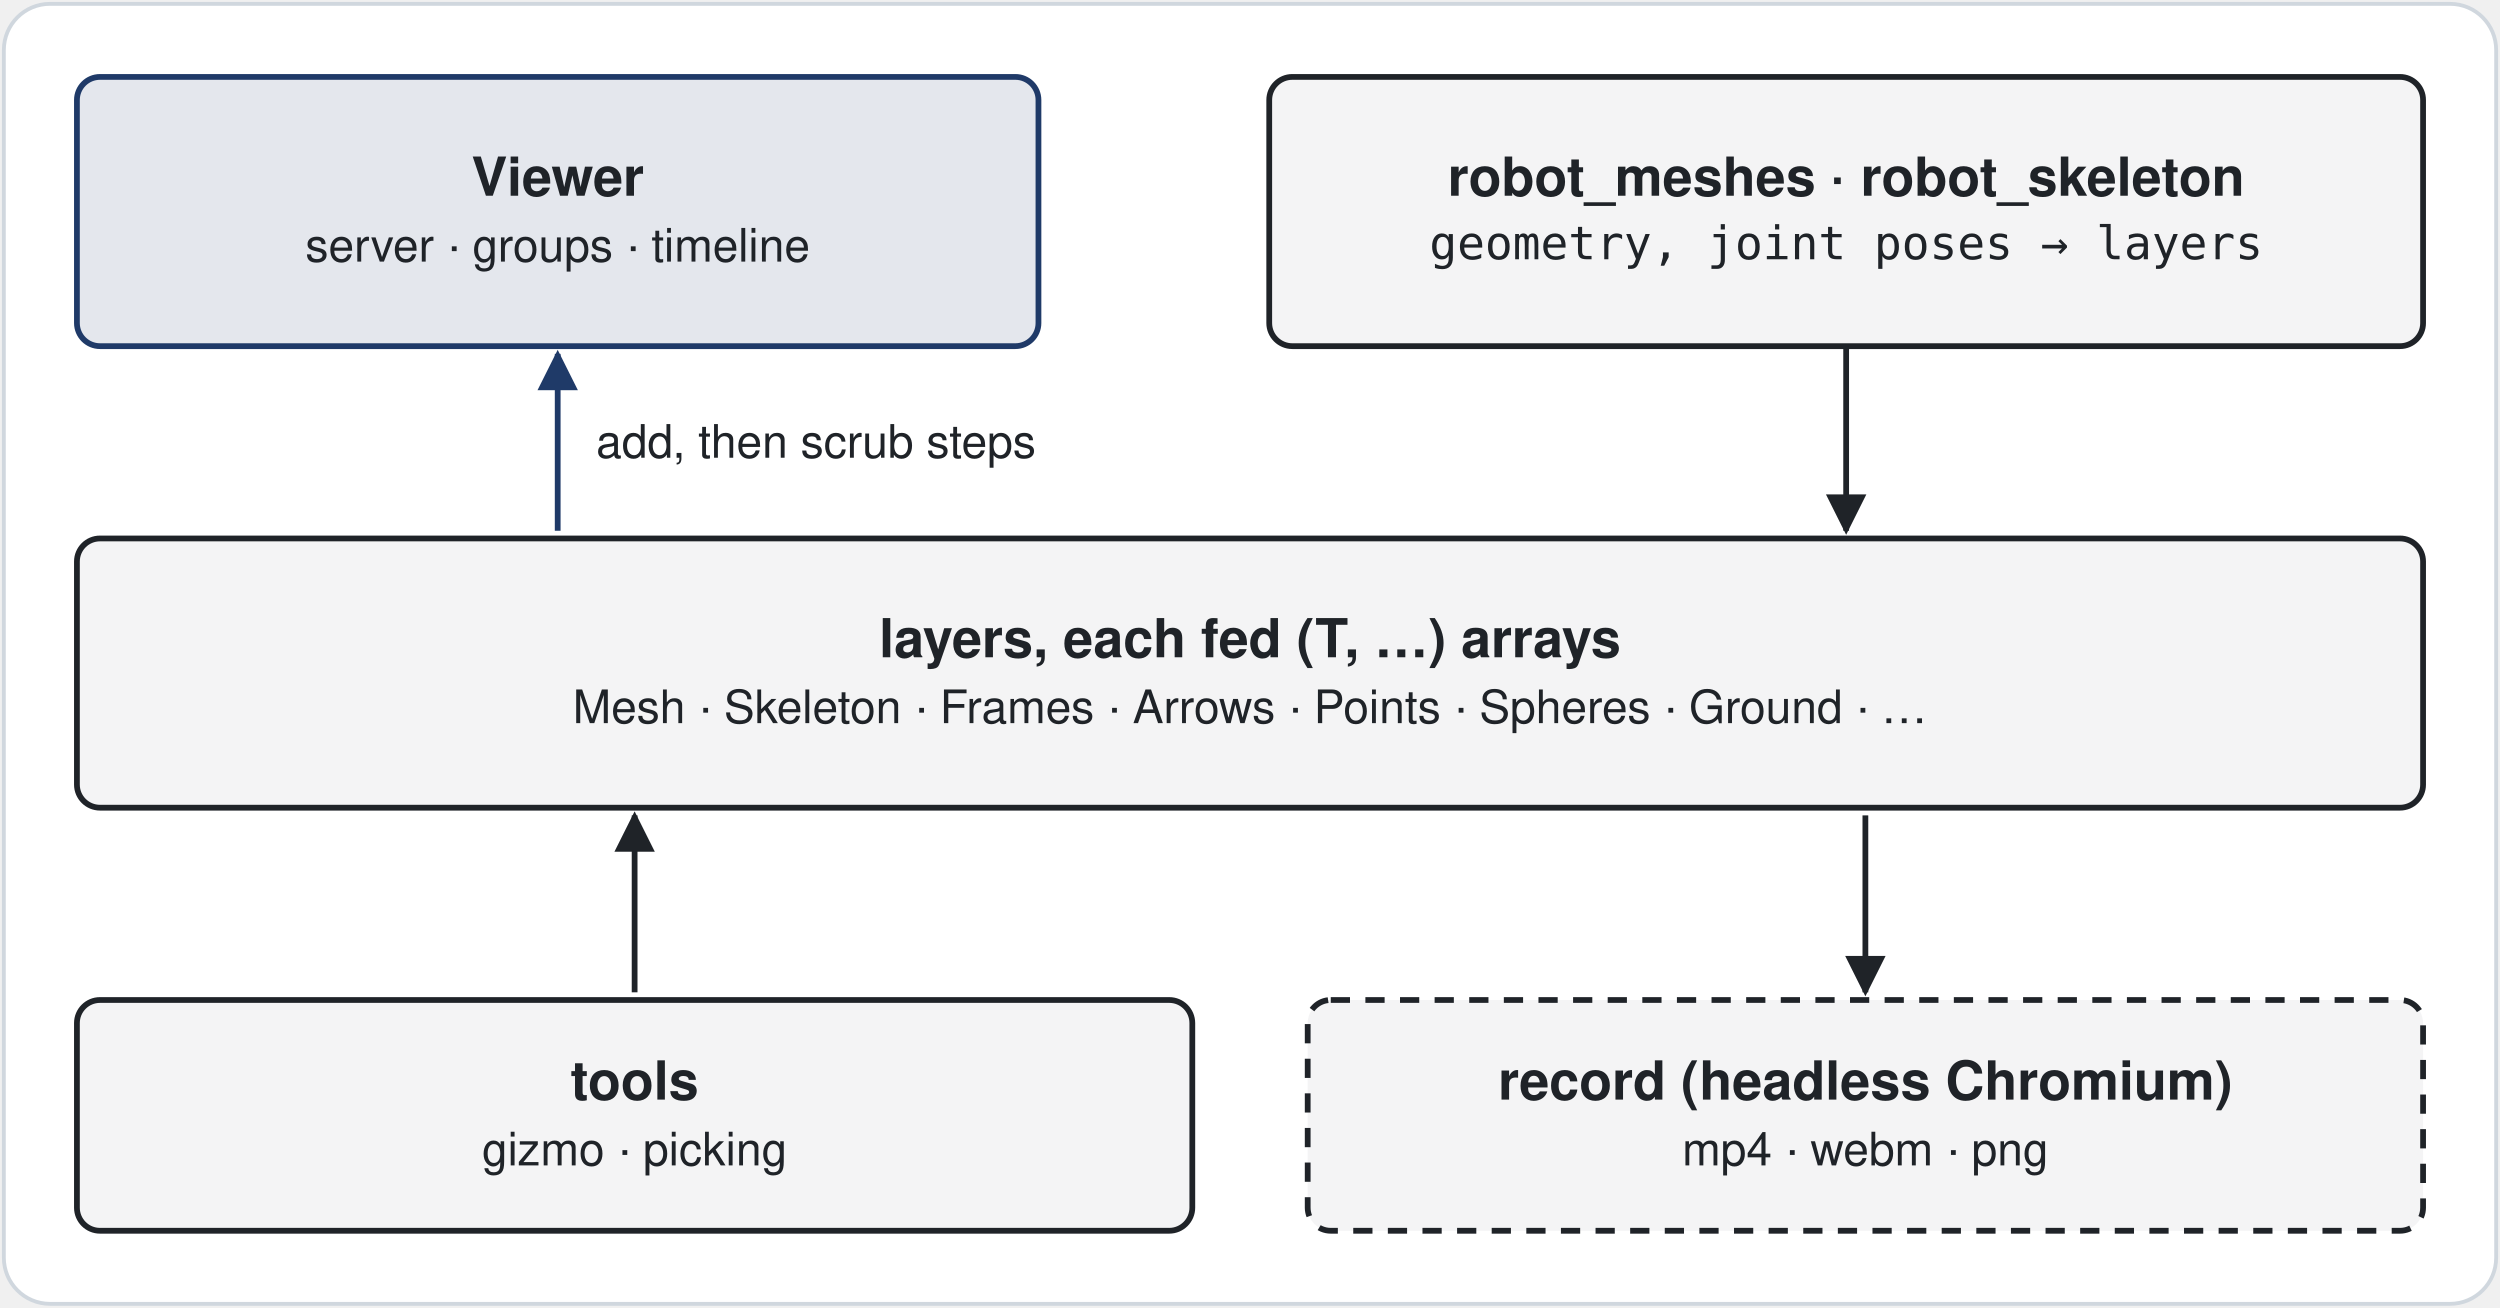
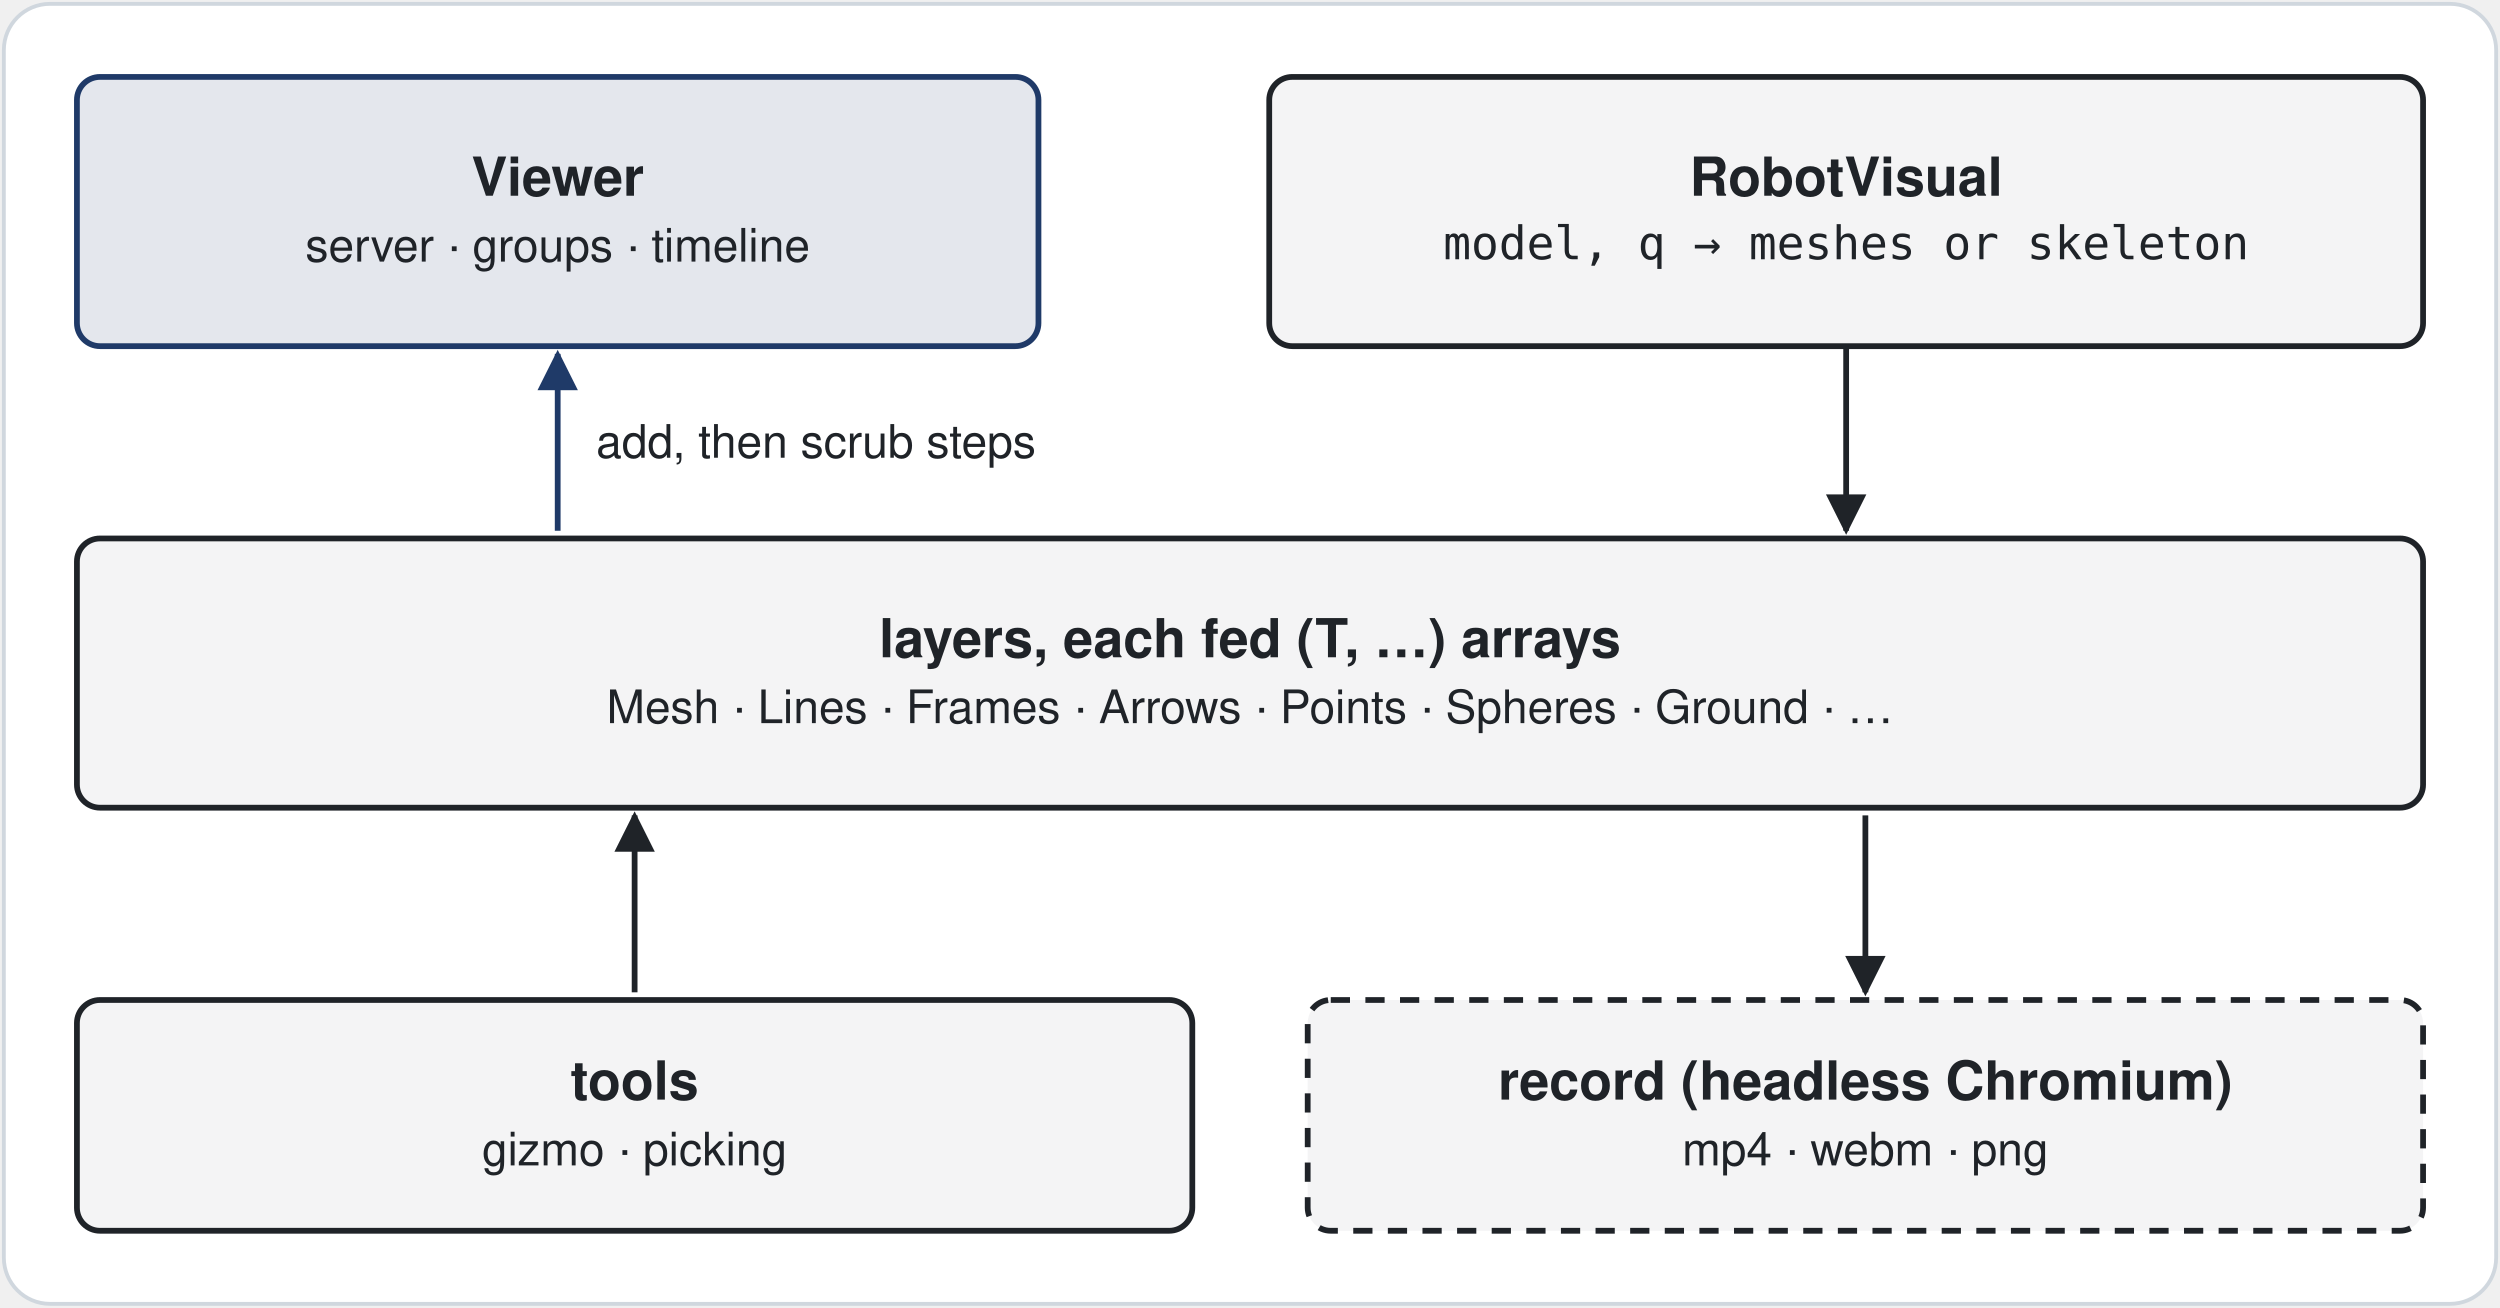
<svg xmlns="http://www.w3.org/2000/svg" viewBox="0 0 650 340" width="650" height="340" style="color:#1f2328">
  <defs>
    <marker id="a" viewBox="0 0 10 10" refX="9" refY="5" markerWidth="7" markerHeight="7" orient="auto">
      <path d="M0,0 L10,5 L0,10 z" fill="currentColor" />
    </marker>
    <marker id="ah" viewBox="0 0 10 10" refX="9" refY="5" markerWidth="7" markerHeight="7" orient="auto">
      <path d="M0,0 L10,5 L0,10 z" fill="#1f3a68" />
    </marker>
  </defs>
  <rect x="1" y="1" width="648" height="338" rx="12" fill="#ffffff" stroke="#d0d7de" stroke-width="1" />
  <rect x="20" y="20" width="250" height="70" rx="6" fill="#1f3a68" fill-opacity="0.12" stroke="#1f3a68" stroke-width="1.5" />
  <text x="145.0" y="46.0" font-size="14" text-anchor="middle" fill="currentColor" font-family="Helvetica, Arial, sans-serif" font-weight="600" dominant-baseline="middle">Viewer</text>
  <text x="145.0" y="64.0" font-size="12" text-anchor="middle" fill="currentColor" font-family="Helvetica, Arial, sans-serif" dominant-baseline="middle">server · groups · timeline</text>
  <rect x="330" y="20" width="300" height="70" rx="6" fill="currentColor" fill-opacity="0.05" stroke="currentColor" stroke-width="1.5" />
-   <text x="480.0" y="46.0" font-size="14" text-anchor="middle" fill="currentColor" font-family="Helvetica, Arial, sans-serif" font-weight="600" dominant-baseline="middle">robot_meshes · robot_skeleton</text>
-   <text x="480.0" y="64.0" font-size="12" text-anchor="middle" fill="currentColor" font-family="Menlo, Consolas, DejaVu Sans Mono, monospace" dominant-baseline="middle">geometry, joint poses → layers</text>
+   <text x="480.0" y="46.0" font-size="14" text-anchor="middle" fill="currentColor" font-family="Helvetica, Arial, sans-serif" font-weight="600" dominant-baseline="middle">RobotVisual</text>
+   <text x="480.0" y="64.0" font-size="12" text-anchor="middle" fill="currentColor" font-family="Menlo, Consolas, DejaVu Sans Mono, monospace" dominant-baseline="middle">model, q → meshes or skeleton</text>
  <rect x="20" y="140" width="610" height="70" rx="6" fill="currentColor" fill-opacity="0.05" stroke="currentColor" stroke-width="1.5" />
  <text x="325.0" y="166.0" font-size="14" text-anchor="middle" fill="currentColor" font-family="Helvetica, Arial, sans-serif" font-weight="600" dominant-baseline="middle">layers, each fed (T, …) arrays</text>
-   <text x="325.0" y="184.0" font-size="12" text-anchor="middle" fill="currentColor" font-family="Helvetica, Arial, sans-serif" dominant-baseline="middle">Mesh · Skeleton · Frames · Arrows · Points · Spheres · Ground · …</text>
+   <text x="325.0" y="184.0" font-size="12" text-anchor="middle" fill="currentColor" font-family="Helvetica, Arial, sans-serif" dominant-baseline="middle">Mesh · Lines · Frames · Arrows · Points · Spheres · Ground · …</text>
  <polyline points="480,90 480,138" fill="none" stroke="currentColor" stroke-width="1.5" marker-end="url(#a)" />
  <polyline points="145,138 145,92" fill="none" stroke="#1f3a68" stroke-width="1.5" marker-end="url(#ah)" />
  <text x="155" y="115" font-size="12" text-anchor="start" fill="currentColor" font-family="Helvetica, Arial, sans-serif" dominant-baseline="middle">add, then scrub steps</text>
  <rect x="20" y="260" width="290" height="60" rx="6" fill="currentColor" fill-opacity="0.05" stroke="currentColor" stroke-width="1.5" />
  <text x="165.0" y="281.0" font-size="14" text-anchor="middle" fill="currentColor" font-family="Helvetica, Arial, sans-serif" font-weight="600" dominant-baseline="middle">tools</text>
  <text x="165.0" y="299.0" font-size="12" text-anchor="middle" fill="currentColor" font-family="Helvetica, Arial, sans-serif" dominant-baseline="middle">gizmo · picking</text>
  <polyline points="165,258 165,212" fill="none" stroke="currentColor" stroke-width="1.5" marker-end="url(#a)" />
  <rect x="340" y="260" width="290" height="60" rx="6" fill="currentColor" fill-opacity="0.05" stroke="currentColor" stroke-width="1.5" stroke-dasharray="5 4" />
  <text x="485.0" y="281.0" font-size="14" text-anchor="middle" fill="currentColor" font-family="Helvetica, Arial, sans-serif" font-weight="600" dominant-baseline="middle">record (headless Chromium)</text>
  <text x="485.0" y="299.0" font-size="12" text-anchor="middle" fill="currentColor" font-family="Helvetica, Arial, sans-serif" dominant-baseline="middle">mp4 · webm · png</text>
  <polyline points="485,212 485,258" fill="none" stroke="currentColor" stroke-width="1.5" marker-end="url(#a)" />
</svg>
